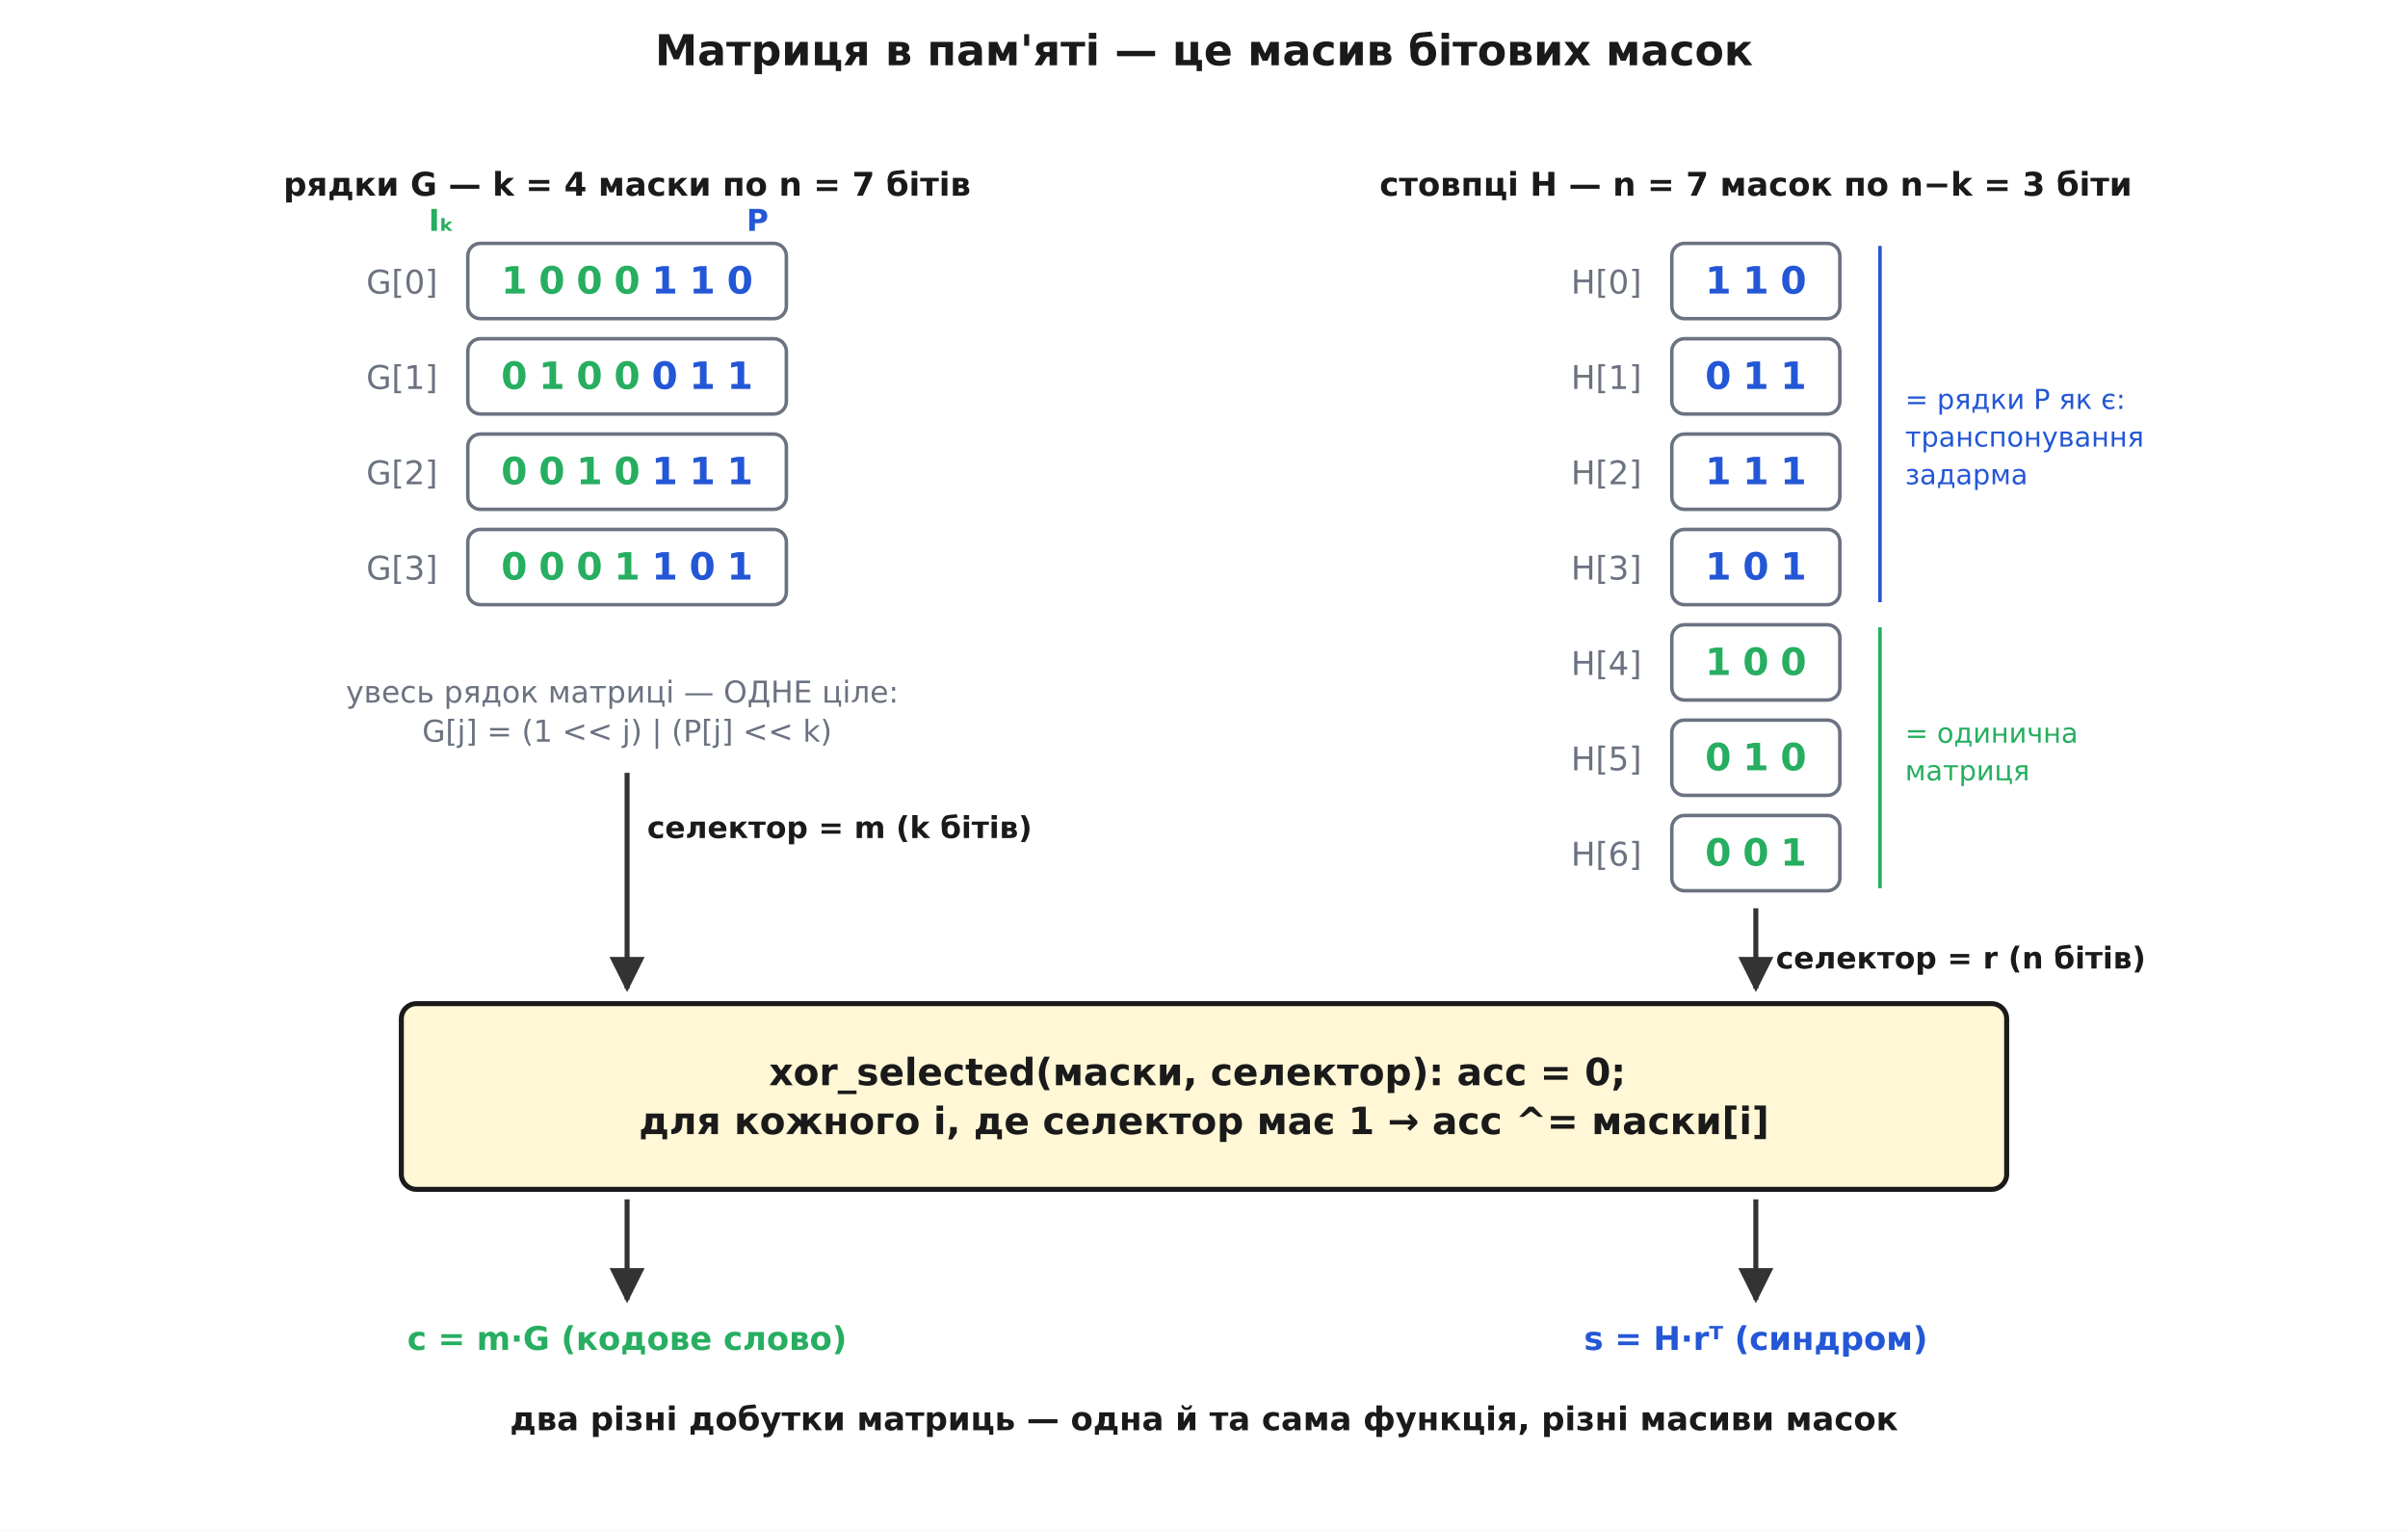
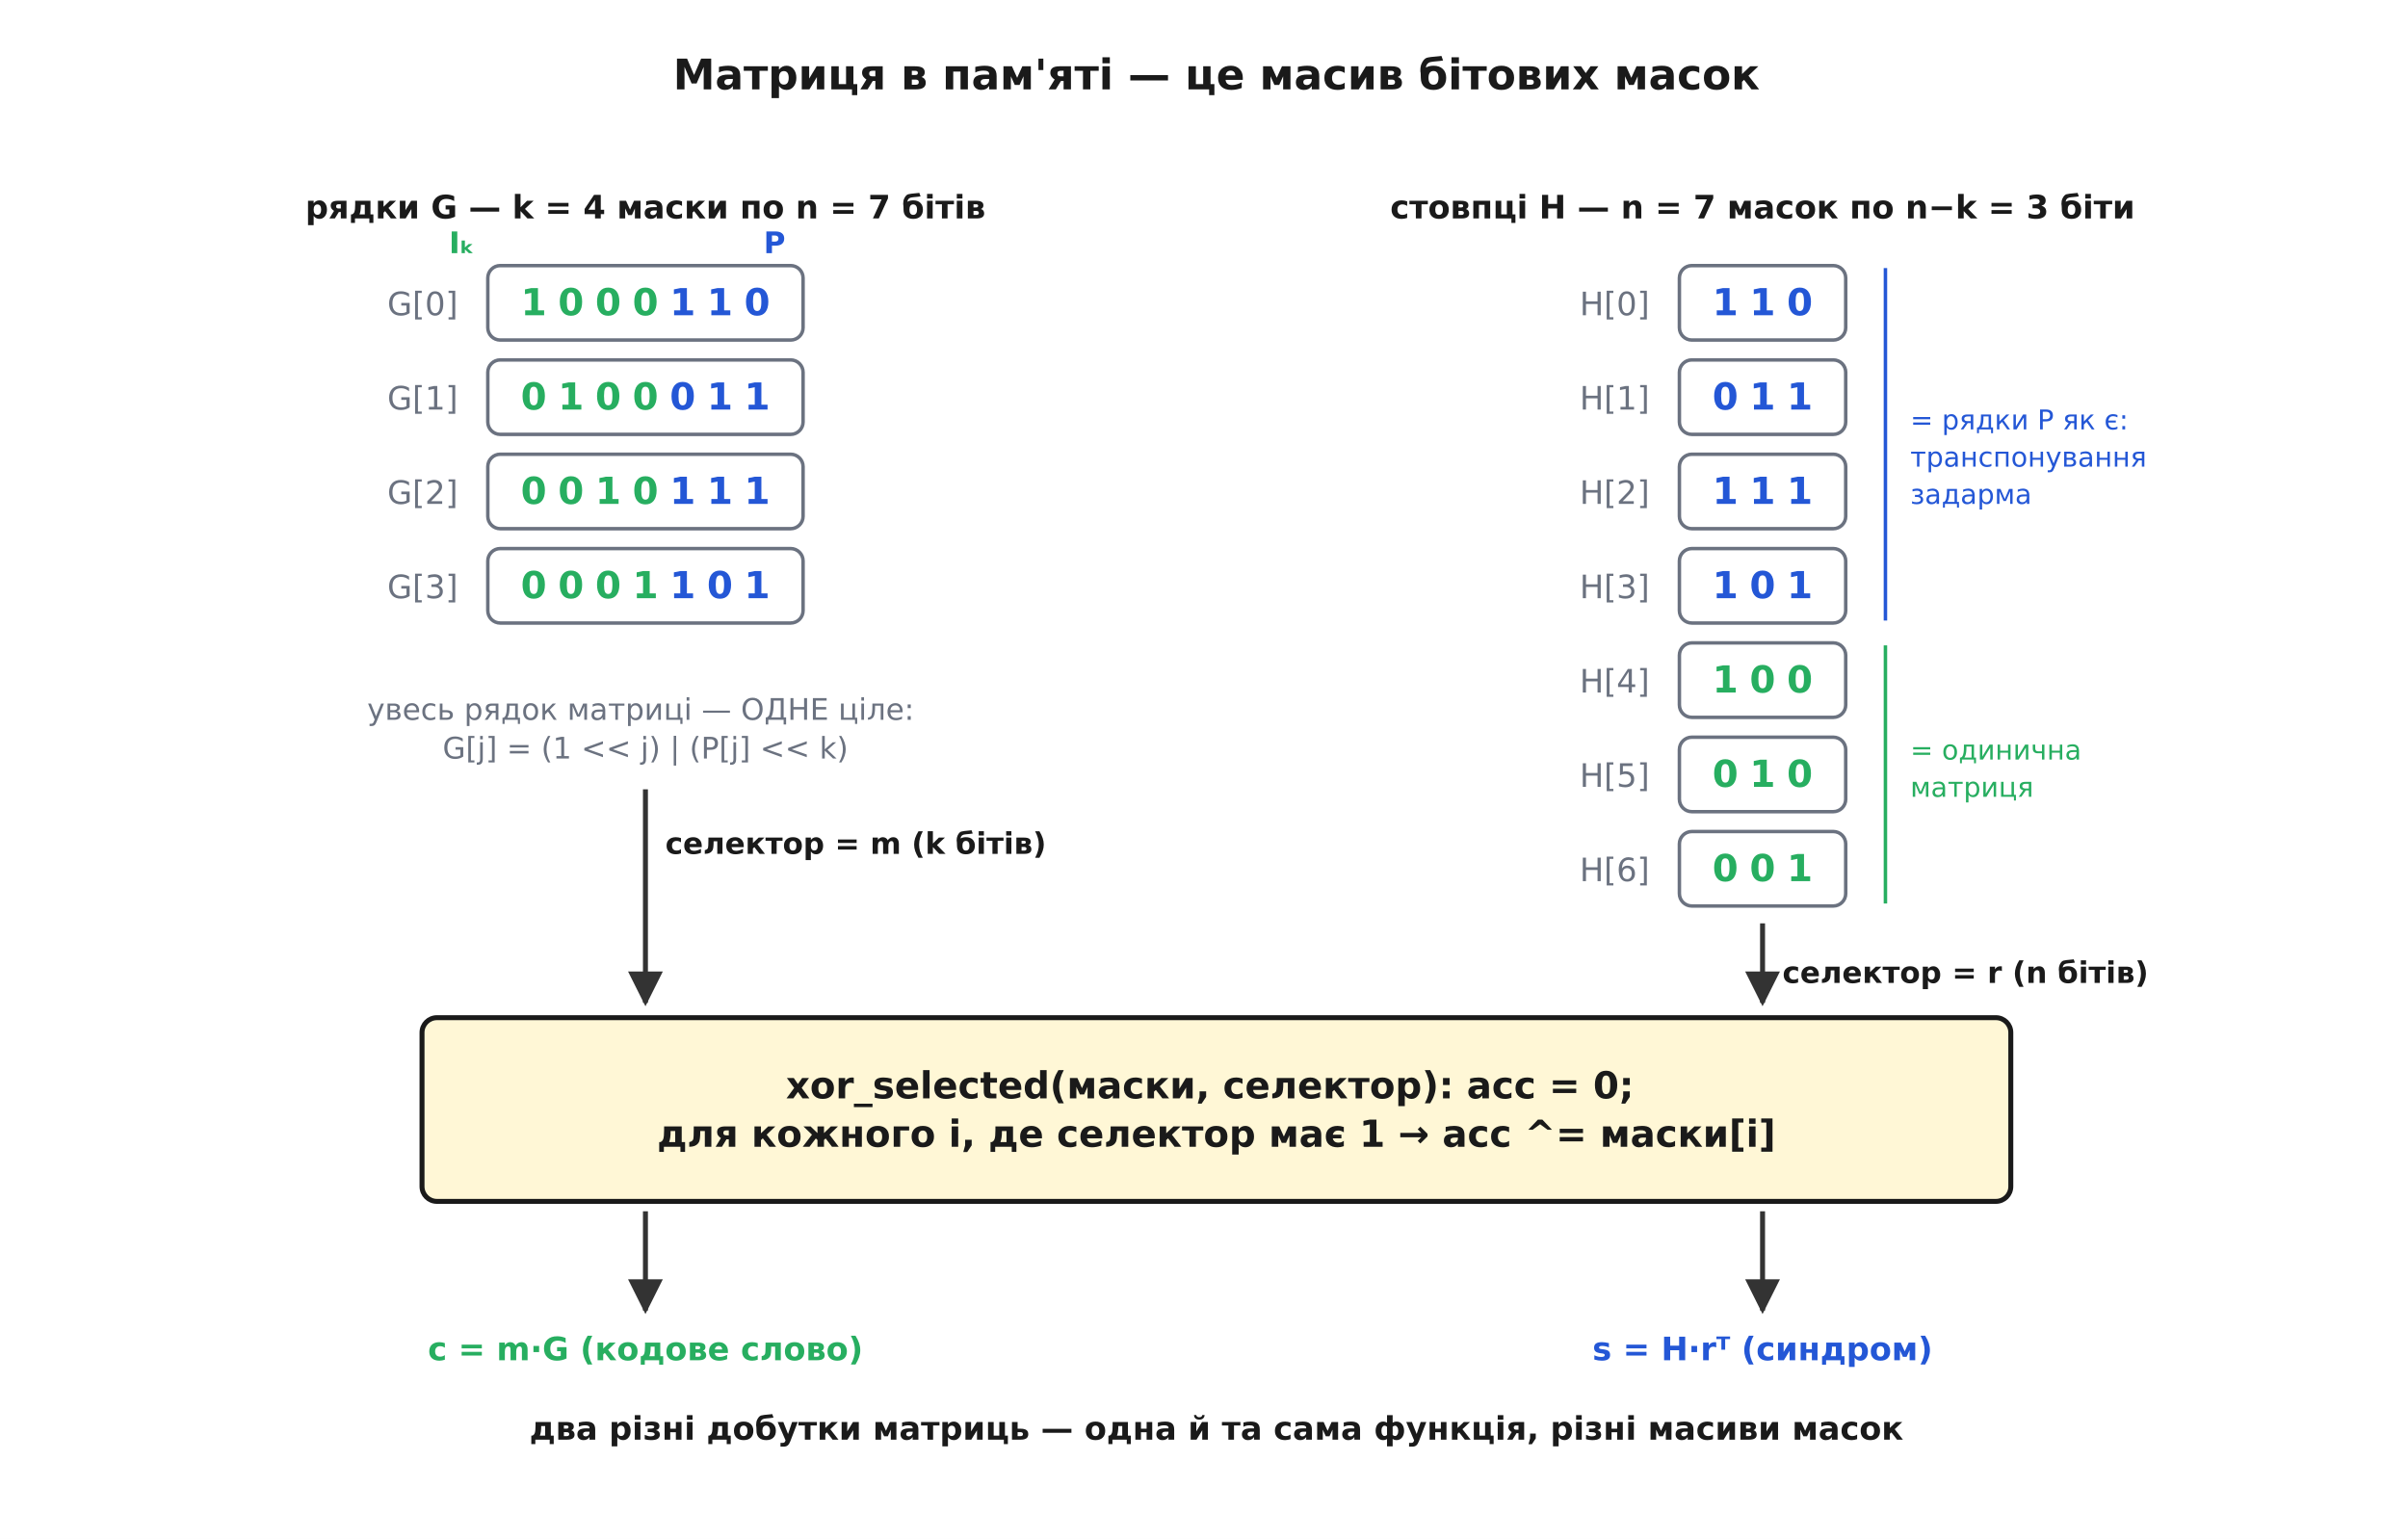
- <svg xmlns="http://www.w3.org/2000/svg" viewBox="0 0 960 610" font-family="'Segoe UI', 'DejaVu Sans', Arial, sans-serif">
-   <rect width="960" height="610" fill="#ffffff" />
+ <svg xmlns="http://www.w3.org/2000/svg" viewBox="-10 -10 970 620" font-family="'Segoe UI', 'DejaVu Sans', Arial, sans-serif">
+   <rect x="-10" y="-10" width="970" height="620" fill="#ffffff" />
  <defs>
    <marker id="arrow" viewBox="0 0 10 10" refX="9" refY="5" markerWidth="7" markerHeight="7" orient="auto-start-reverse">
      <path d="M0 0 L10 5 L0 10 z" fill="#333333" />
    </marker>
  </defs>
  <text x="480.0" y="26.0" font-family="'Segoe UI', 'DejaVu Sans', Arial, sans-serif" font-size="17" fill="#1a1a1a" text-anchor="middle" font-weight="700">Матриця в пам'яті — це масив бітових масок</text>
  <text x="250.0" y="78.0" font-family="'Segoe UI', 'DejaVu Sans', Arial, sans-serif" font-size="13" fill="#1a1a1a" text-anchor="middle" font-weight="700">рядки G — k = 4 маски по n = 7 бітів</text>
  <text x="700.0" y="78.0" font-family="'Segoe UI', 'DejaVu Sans', Arial, sans-serif" font-size="13" fill="#1a1a1a" text-anchor="middle" font-weight="700">стовпці H — n = 7 масок по n−k = 3 біти</text>
  <rect x="186.5" y="97.0" width="127.0" height="30.0" rx="5" fill="#ffffff" stroke="#6b7280" stroke-width="1.4" />
  <text x="205.0" y="117.0" font-family="'Segoe UI', 'DejaVu Sans', Arial, sans-serif" font-size="15" fill="#27ae60" text-anchor="middle" font-weight="700">1</text>
  <text x="220.0" y="117.0" font-family="'Segoe UI', 'DejaVu Sans', Arial, sans-serif" font-size="15" fill="#27ae60" text-anchor="middle" font-weight="700">0</text>
  <text x="235.0" y="117.0" font-family="'Segoe UI', 'DejaVu Sans', Arial, sans-serif" font-size="15" fill="#27ae60" text-anchor="middle" font-weight="700">0</text>
  <text x="250.0" y="117.0" font-family="'Segoe UI', 'DejaVu Sans', Arial, sans-serif" font-size="15" fill="#27ae60" text-anchor="middle" font-weight="700">0</text>
  <text x="265.0" y="117.0" font-family="'Segoe UI', 'DejaVu Sans', Arial, sans-serif" font-size="15" fill="#2457d6" text-anchor="middle" font-weight="700">1</text>
  <text x="280.0" y="117.0" font-family="'Segoe UI', 'DejaVu Sans', Arial, sans-serif" font-size="15" fill="#2457d6" text-anchor="middle" font-weight="700">1</text>
  <text x="295.0" y="117.0" font-family="'Segoe UI', 'DejaVu Sans', Arial, sans-serif" font-size="15" fill="#2457d6" text-anchor="middle" font-weight="700">0</text>
  <text x="174.5" y="117.0" font-family="'Segoe UI', 'DejaVu Sans', Arial, sans-serif" font-size="13" fill="#6b7280" text-anchor="end">G[0]</text>
  <rect x="186.5" y="135.0" width="127.0" height="30.0" rx="5" fill="#ffffff" stroke="#6b7280" stroke-width="1.4" />
  <text x="205.0" y="155.0" font-family="'Segoe UI', 'DejaVu Sans', Arial, sans-serif" font-size="15" fill="#27ae60" text-anchor="middle" font-weight="700">0</text>
  <text x="220.0" y="155.0" font-family="'Segoe UI', 'DejaVu Sans', Arial, sans-serif" font-size="15" fill="#27ae60" text-anchor="middle" font-weight="700">1</text>
  <text x="235.0" y="155.0" font-family="'Segoe UI', 'DejaVu Sans', Arial, sans-serif" font-size="15" fill="#27ae60" text-anchor="middle" font-weight="700">0</text>
  <text x="250.0" y="155.0" font-family="'Segoe UI', 'DejaVu Sans', Arial, sans-serif" font-size="15" fill="#27ae60" text-anchor="middle" font-weight="700">0</text>
  <text x="265.0" y="155.0" font-family="'Segoe UI', 'DejaVu Sans', Arial, sans-serif" font-size="15" fill="#2457d6" text-anchor="middle" font-weight="700">0</text>
  <text x="280.0" y="155.0" font-family="'Segoe UI', 'DejaVu Sans', Arial, sans-serif" font-size="15" fill="#2457d6" text-anchor="middle" font-weight="700">1</text>
  <text x="295.0" y="155.0" font-family="'Segoe UI', 'DejaVu Sans', Arial, sans-serif" font-size="15" fill="#2457d6" text-anchor="middle" font-weight="700">1</text>
  <text x="174.5" y="155.0" font-family="'Segoe UI', 'DejaVu Sans', Arial, sans-serif" font-size="13" fill="#6b7280" text-anchor="end">G[1]</text>
  <rect x="186.5" y="173.0" width="127.0" height="30.0" rx="5" fill="#ffffff" stroke="#6b7280" stroke-width="1.4" />
  <text x="205.0" y="193.0" font-family="'Segoe UI', 'DejaVu Sans', Arial, sans-serif" font-size="15" fill="#27ae60" text-anchor="middle" font-weight="700">0</text>
  <text x="220.0" y="193.0" font-family="'Segoe UI', 'DejaVu Sans', Arial, sans-serif" font-size="15" fill="#27ae60" text-anchor="middle" font-weight="700">0</text>
  <text x="235.0" y="193.0" font-family="'Segoe UI', 'DejaVu Sans', Arial, sans-serif" font-size="15" fill="#27ae60" text-anchor="middle" font-weight="700">1</text>
  <text x="250.0" y="193.0" font-family="'Segoe UI', 'DejaVu Sans', Arial, sans-serif" font-size="15" fill="#27ae60" text-anchor="middle" font-weight="700">0</text>
  <text x="265.0" y="193.0" font-family="'Segoe UI', 'DejaVu Sans', Arial, sans-serif" font-size="15" fill="#2457d6" text-anchor="middle" font-weight="700">1</text>
  <text x="280.0" y="193.0" font-family="'Segoe UI', 'DejaVu Sans', Arial, sans-serif" font-size="15" fill="#2457d6" text-anchor="middle" font-weight="700">1</text>
  <text x="295.0" y="193.0" font-family="'Segoe UI', 'DejaVu Sans', Arial, sans-serif" font-size="15" fill="#2457d6" text-anchor="middle" font-weight="700">1</text>
  <text x="174.5" y="193.0" font-family="'Segoe UI', 'DejaVu Sans', Arial, sans-serif" font-size="13" fill="#6b7280" text-anchor="end">G[2]</text>
  <rect x="186.5" y="211.0" width="127.0" height="30.0" rx="5" fill="#ffffff" stroke="#6b7280" stroke-width="1.4" />
  <text x="205.0" y="231.0" font-family="'Segoe UI', 'DejaVu Sans', Arial, sans-serif" font-size="15" fill="#27ae60" text-anchor="middle" font-weight="700">0</text>
  <text x="220.0" y="231.0" font-family="'Segoe UI', 'DejaVu Sans', Arial, sans-serif" font-size="15" fill="#27ae60" text-anchor="middle" font-weight="700">0</text>
  <text x="235.0" y="231.0" font-family="'Segoe UI', 'DejaVu Sans', Arial, sans-serif" font-size="15" fill="#27ae60" text-anchor="middle" font-weight="700">0</text>
  <text x="250.0" y="231.0" font-family="'Segoe UI', 'DejaVu Sans', Arial, sans-serif" font-size="15" fill="#27ae60" text-anchor="middle" font-weight="700">1</text>
  <text x="265.0" y="231.0" font-family="'Segoe UI', 'DejaVu Sans', Arial, sans-serif" font-size="15" fill="#2457d6" text-anchor="middle" font-weight="700">1</text>
  <text x="280.0" y="231.0" font-family="'Segoe UI', 'DejaVu Sans', Arial, sans-serif" font-size="15" fill="#2457d6" text-anchor="middle" font-weight="700">0</text>
  <text x="295.0" y="231.0" font-family="'Segoe UI', 'DejaVu Sans', Arial, sans-serif" font-size="15" fill="#2457d6" text-anchor="middle" font-weight="700">1</text>
  <text x="174.5" y="231.0" font-family="'Segoe UI', 'DejaVu Sans', Arial, sans-serif" font-size="13" fill="#6b7280" text-anchor="end">G[3]</text>
  <text x="176.0" y="92.0" font-family="'Segoe UI', 'DejaVu Sans', Arial, sans-serif" font-size="12" fill="#27ae60" text-anchor="middle" font-weight="700">Iₖ</text>
  <text x="302.0" y="92.0" font-family="'Segoe UI', 'DejaVu Sans', Arial, sans-serif" font-size="12" fill="#2457d6" text-anchor="middle" font-weight="700">P</text>
  <text x="250.0" y="280.0" font-family="'Segoe UI', 'DejaVu Sans', Arial, sans-serif" font-size="12" fill="#6b7280" text-anchor="middle">
    <tspan x="250.0" dy="0.0">увесь рядок матриці — ОДНЕ ціле:</tspan>
    <tspan x="250.0" dy="15.6">G[j] = (1 &lt;&lt; j) | (P[j] &lt;&lt; k)</tspan>
  </text>
  <rect x="666.5" y="97.0" width="67.0" height="30.0" rx="5" fill="#ffffff" stroke="#6b7280" stroke-width="1.4" />
  <text x="685.0" y="117.0" font-family="'Segoe UI', 'DejaVu Sans', Arial, sans-serif" font-size="15" fill="#2457d6" text-anchor="middle" font-weight="700">1</text>
  <text x="700.0" y="117.0" font-family="'Segoe UI', 'DejaVu Sans', Arial, sans-serif" font-size="15" fill="#2457d6" text-anchor="middle" font-weight="700">1</text>
  <text x="715.0" y="117.0" font-family="'Segoe UI', 'DejaVu Sans', Arial, sans-serif" font-size="15" fill="#2457d6" text-anchor="middle" font-weight="700">0</text>
  <text x="654.5" y="117.0" font-family="'Segoe UI', 'DejaVu Sans', Arial, sans-serif" font-size="13" fill="#6b7280" text-anchor="end">H[0]</text>
  <rect x="666.5" y="135.0" width="67.0" height="30.0" rx="5" fill="#ffffff" stroke="#6b7280" stroke-width="1.4" />
  <text x="685.0" y="155.0" font-family="'Segoe UI', 'DejaVu Sans', Arial, sans-serif" font-size="15" fill="#2457d6" text-anchor="middle" font-weight="700">0</text>
  <text x="700.0" y="155.0" font-family="'Segoe UI', 'DejaVu Sans', Arial, sans-serif" font-size="15" fill="#2457d6" text-anchor="middle" font-weight="700">1</text>
  <text x="715.0" y="155.0" font-family="'Segoe UI', 'DejaVu Sans', Arial, sans-serif" font-size="15" fill="#2457d6" text-anchor="middle" font-weight="700">1</text>
  <text x="654.5" y="155.0" font-family="'Segoe UI', 'DejaVu Sans', Arial, sans-serif" font-size="13" fill="#6b7280" text-anchor="end">H[1]</text>
  <rect x="666.5" y="173.0" width="67.0" height="30.0" rx="5" fill="#ffffff" stroke="#6b7280" stroke-width="1.4" />
  <text x="685.0" y="193.0" font-family="'Segoe UI', 'DejaVu Sans', Arial, sans-serif" font-size="15" fill="#2457d6" text-anchor="middle" font-weight="700">1</text>
  <text x="700.0" y="193.0" font-family="'Segoe UI', 'DejaVu Sans', Arial, sans-serif" font-size="15" fill="#2457d6" text-anchor="middle" font-weight="700">1</text>
  <text x="715.0" y="193.0" font-family="'Segoe UI', 'DejaVu Sans', Arial, sans-serif" font-size="15" fill="#2457d6" text-anchor="middle" font-weight="700">1</text>
  <text x="654.5" y="193.0" font-family="'Segoe UI', 'DejaVu Sans', Arial, sans-serif" font-size="13" fill="#6b7280" text-anchor="end">H[2]</text>
  <rect x="666.5" y="211.0" width="67.0" height="30.0" rx="5" fill="#ffffff" stroke="#6b7280" stroke-width="1.4" />
  <text x="685.0" y="231.0" font-family="'Segoe UI', 'DejaVu Sans', Arial, sans-serif" font-size="15" fill="#2457d6" text-anchor="middle" font-weight="700">1</text>
  <text x="700.0" y="231.0" font-family="'Segoe UI', 'DejaVu Sans', Arial, sans-serif" font-size="15" fill="#2457d6" text-anchor="middle" font-weight="700">0</text>
  <text x="715.0" y="231.0" font-family="'Segoe UI', 'DejaVu Sans', Arial, sans-serif" font-size="15" fill="#2457d6" text-anchor="middle" font-weight="700">1</text>
  <text x="654.5" y="231.0" font-family="'Segoe UI', 'DejaVu Sans', Arial, sans-serif" font-size="13" fill="#6b7280" text-anchor="end">H[3]</text>
  <rect x="666.5" y="249.0" width="67.0" height="30.0" rx="5" fill="#ffffff" stroke="#6b7280" stroke-width="1.4" />
  <text x="685.0" y="269.0" font-family="'Segoe UI', 'DejaVu Sans', Arial, sans-serif" font-size="15" fill="#27ae60" text-anchor="middle" font-weight="700">1</text>
  <text x="700.0" y="269.0" font-family="'Segoe UI', 'DejaVu Sans', Arial, sans-serif" font-size="15" fill="#27ae60" text-anchor="middle" font-weight="700">0</text>
  <text x="715.0" y="269.0" font-family="'Segoe UI', 'DejaVu Sans', Arial, sans-serif" font-size="15" fill="#27ae60" text-anchor="middle" font-weight="700">0</text>
  <text x="654.5" y="269.0" font-family="'Segoe UI', 'DejaVu Sans', Arial, sans-serif" font-size="13" fill="#6b7280" text-anchor="end">H[4]</text>
  <rect x="666.5" y="287.0" width="67.0" height="30.0" rx="5" fill="#ffffff" stroke="#6b7280" stroke-width="1.4" />
  <text x="685.0" y="307.0" font-family="'Segoe UI', 'DejaVu Sans', Arial, sans-serif" font-size="15" fill="#27ae60" text-anchor="middle" font-weight="700">0</text>
  <text x="700.0" y="307.0" font-family="'Segoe UI', 'DejaVu Sans', Arial, sans-serif" font-size="15" fill="#27ae60" text-anchor="middle" font-weight="700">1</text>
  <text x="715.0" y="307.0" font-family="'Segoe UI', 'DejaVu Sans', Arial, sans-serif" font-size="15" fill="#27ae60" text-anchor="middle" font-weight="700">0</text>
  <text x="654.5" y="307.0" font-family="'Segoe UI', 'DejaVu Sans', Arial, sans-serif" font-size="13" fill="#6b7280" text-anchor="end">H[5]</text>
  <rect x="666.5" y="325.0" width="67.0" height="30.0" rx="5" fill="#ffffff" stroke="#6b7280" stroke-width="1.4" />
  <text x="685.0" y="345.0" font-family="'Segoe UI', 'DejaVu Sans', Arial, sans-serif" font-size="15" fill="#27ae60" text-anchor="middle" font-weight="700">0</text>
  <text x="700.0" y="345.0" font-family="'Segoe UI', 'DejaVu Sans', Arial, sans-serif" font-size="15" fill="#27ae60" text-anchor="middle" font-weight="700">0</text>
  <text x="715.0" y="345.0" font-family="'Segoe UI', 'DejaVu Sans', Arial, sans-serif" font-size="15" fill="#27ae60" text-anchor="middle" font-weight="700">1</text>
  <text x="654.5" y="345.0" font-family="'Segoe UI', 'DejaVu Sans', Arial, sans-serif" font-size="13" fill="#6b7280" text-anchor="end">H[6]</text>
  <line x1="749.5" y1="98.0" x2="749.5" y2="240.0" stroke="#2457d6" stroke-width="1.4" />
  <text x="759.5" y="163.0" font-family="'Segoe UI', 'DejaVu Sans', Arial, sans-serif" font-size="11" fill="#2457d6" text-anchor="start">
    <tspan x="759.5" dy="0.0">= рядки P як є:</tspan>
    <tspan x="759.5" dy="15.0">транспонування</tspan>
    <tspan x="759.5" dy="15.0">задарма</tspan>
  </text>
  <line x1="749.5" y1="250.0" x2="749.5" y2="354.0" stroke="#27ae60" stroke-width="1.4" />
  <text x="759.5" y="296.0" font-family="'Segoe UI', 'DejaVu Sans', Arial, sans-serif" font-size="11" fill="#27ae60" text-anchor="start">
    <tspan x="759.5" dy="0.0">= одинична</tspan>
    <tspan x="759.5" dy="15.0">матриця</tspan>
  </text>
  <line x1="250.0" y1="308.0" x2="250.0" y2="394.0" stroke="#333333" stroke-width="2.0" marker-end="url(#arrow)" />
  <line x1="700.0" y1="362.0" x2="700.0" y2="394.0" stroke="#333333" stroke-width="2.0" marker-end="url(#arrow)" />
  <text x="258.0" y="334.0" font-family="'Segoe UI', 'DejaVu Sans', Arial, sans-serif" font-size="12" fill="#1a1a1a" text-anchor="start" font-weight="700">селектор = m (k бітів)</text>
  <text x="708.0" y="386.0" font-family="'Segoe UI', 'DejaVu Sans', Arial, sans-serif" font-size="12" fill="#1a1a1a" text-anchor="start" font-weight="700">селектор = r (n бітів)</text>
  <rect x="160.0" y="400.0" width="640.0" height="74.0" rx="6" fill="#fff7d6" stroke="#1a1a1a" stroke-width="2.0" />
  <text x="480.0" y="432.5" font-family="'Segoe UI', 'DejaVu Sans', Arial, sans-serif" font-size="15" fill="#1a1a1a" text-anchor="middle" font-weight="700">
    <tspan x="480.0" dy="0.0">xor_selected(маски, селектор):  acc = 0;</tspan>
    <tspan x="480.0" dy="19.5">для кожного i, де селектор має 1  →  acc ^= маски[i]</tspan>
  </text>
  <line x1="250.0" y1="478.0" x2="250.0" y2="518.0" stroke="#333333" stroke-width="2.0" marker-end="url(#arrow)" />
  <line x1="700.0" y1="478.0" x2="700.0" y2="518.0" stroke="#333333" stroke-width="2.0" marker-end="url(#arrow)" />
  <text x="250.0" y="538.0" font-family="'Segoe UI', 'DejaVu Sans', Arial, sans-serif" font-size="13" fill="#27ae60" text-anchor="middle" font-weight="700">c = m·G   (кодове слово)</text>
  <text x="700.0" y="538.0" font-family="'Segoe UI', 'DejaVu Sans', Arial, sans-serif" font-size="13" fill="#2457d6" text-anchor="middle" font-weight="700">s = H·rᵀ   (синдром)</text>
  <text x="480.0" y="570.0" font-family="'Segoe UI', 'DejaVu Sans', Arial, sans-serif" font-size="13" fill="#1a1a1a" text-anchor="middle" font-weight="700">два різні добутки матриць — одна й та сама функція, різні масиви масок</text>
</svg>
